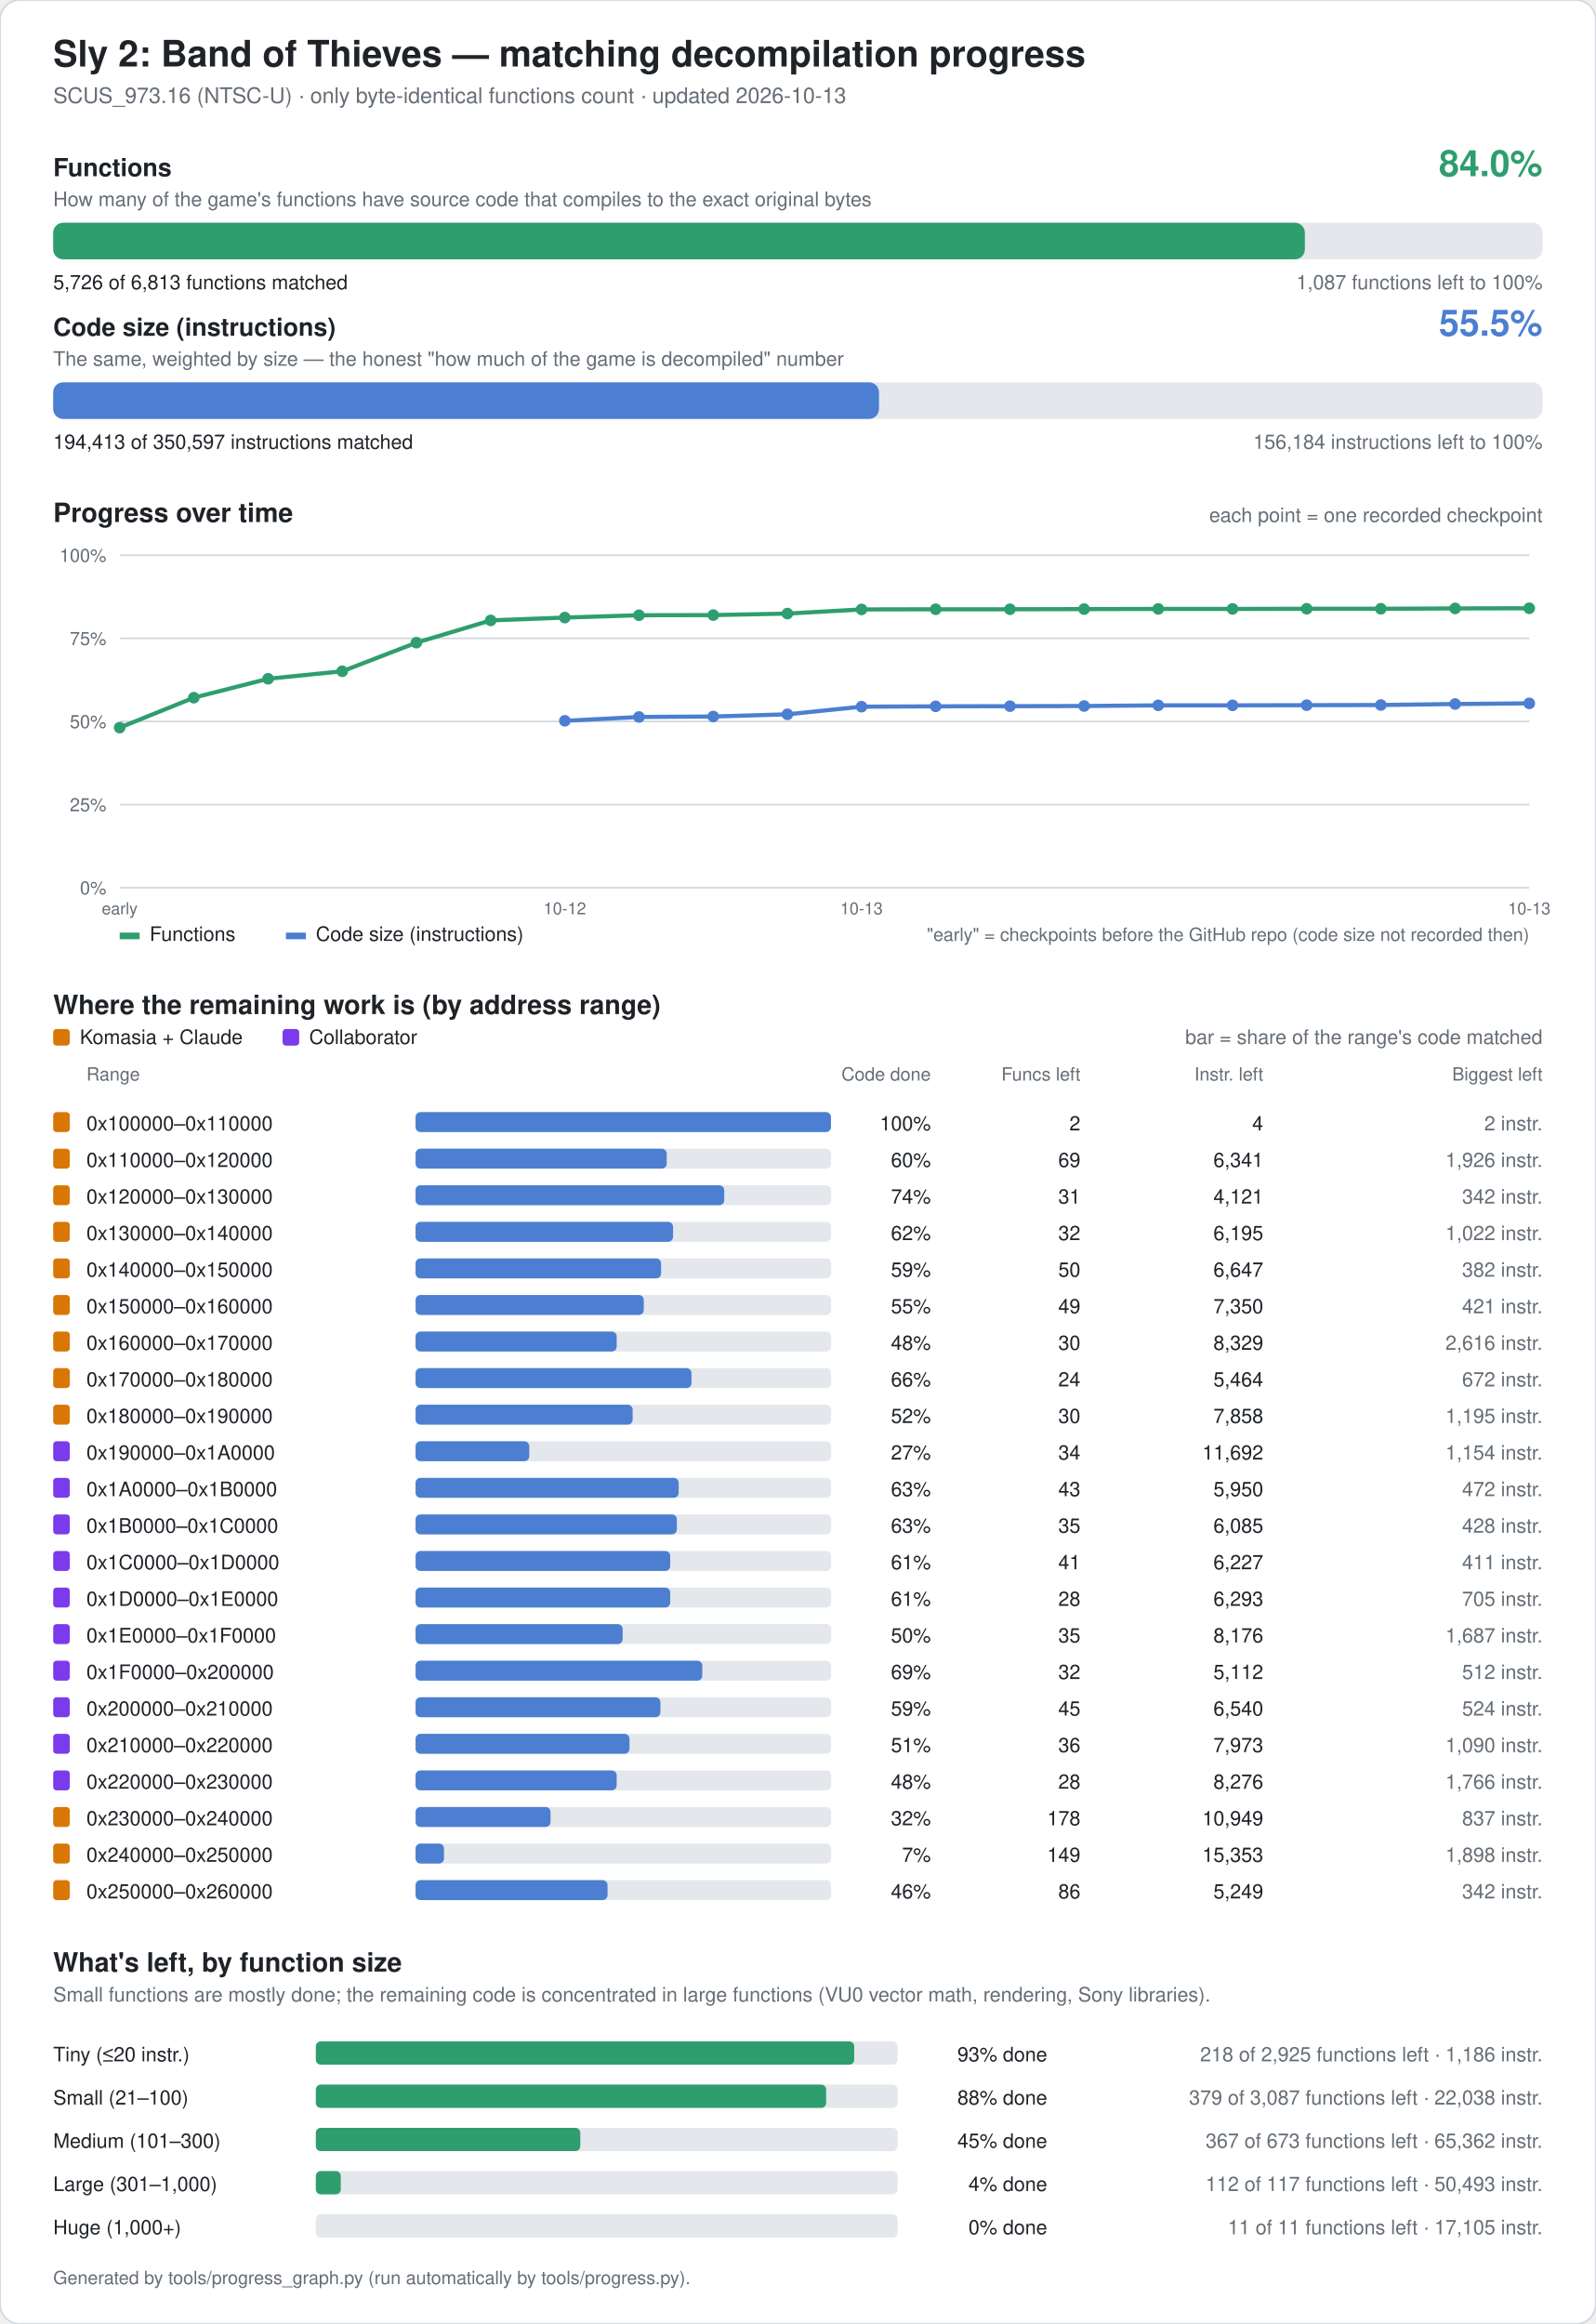
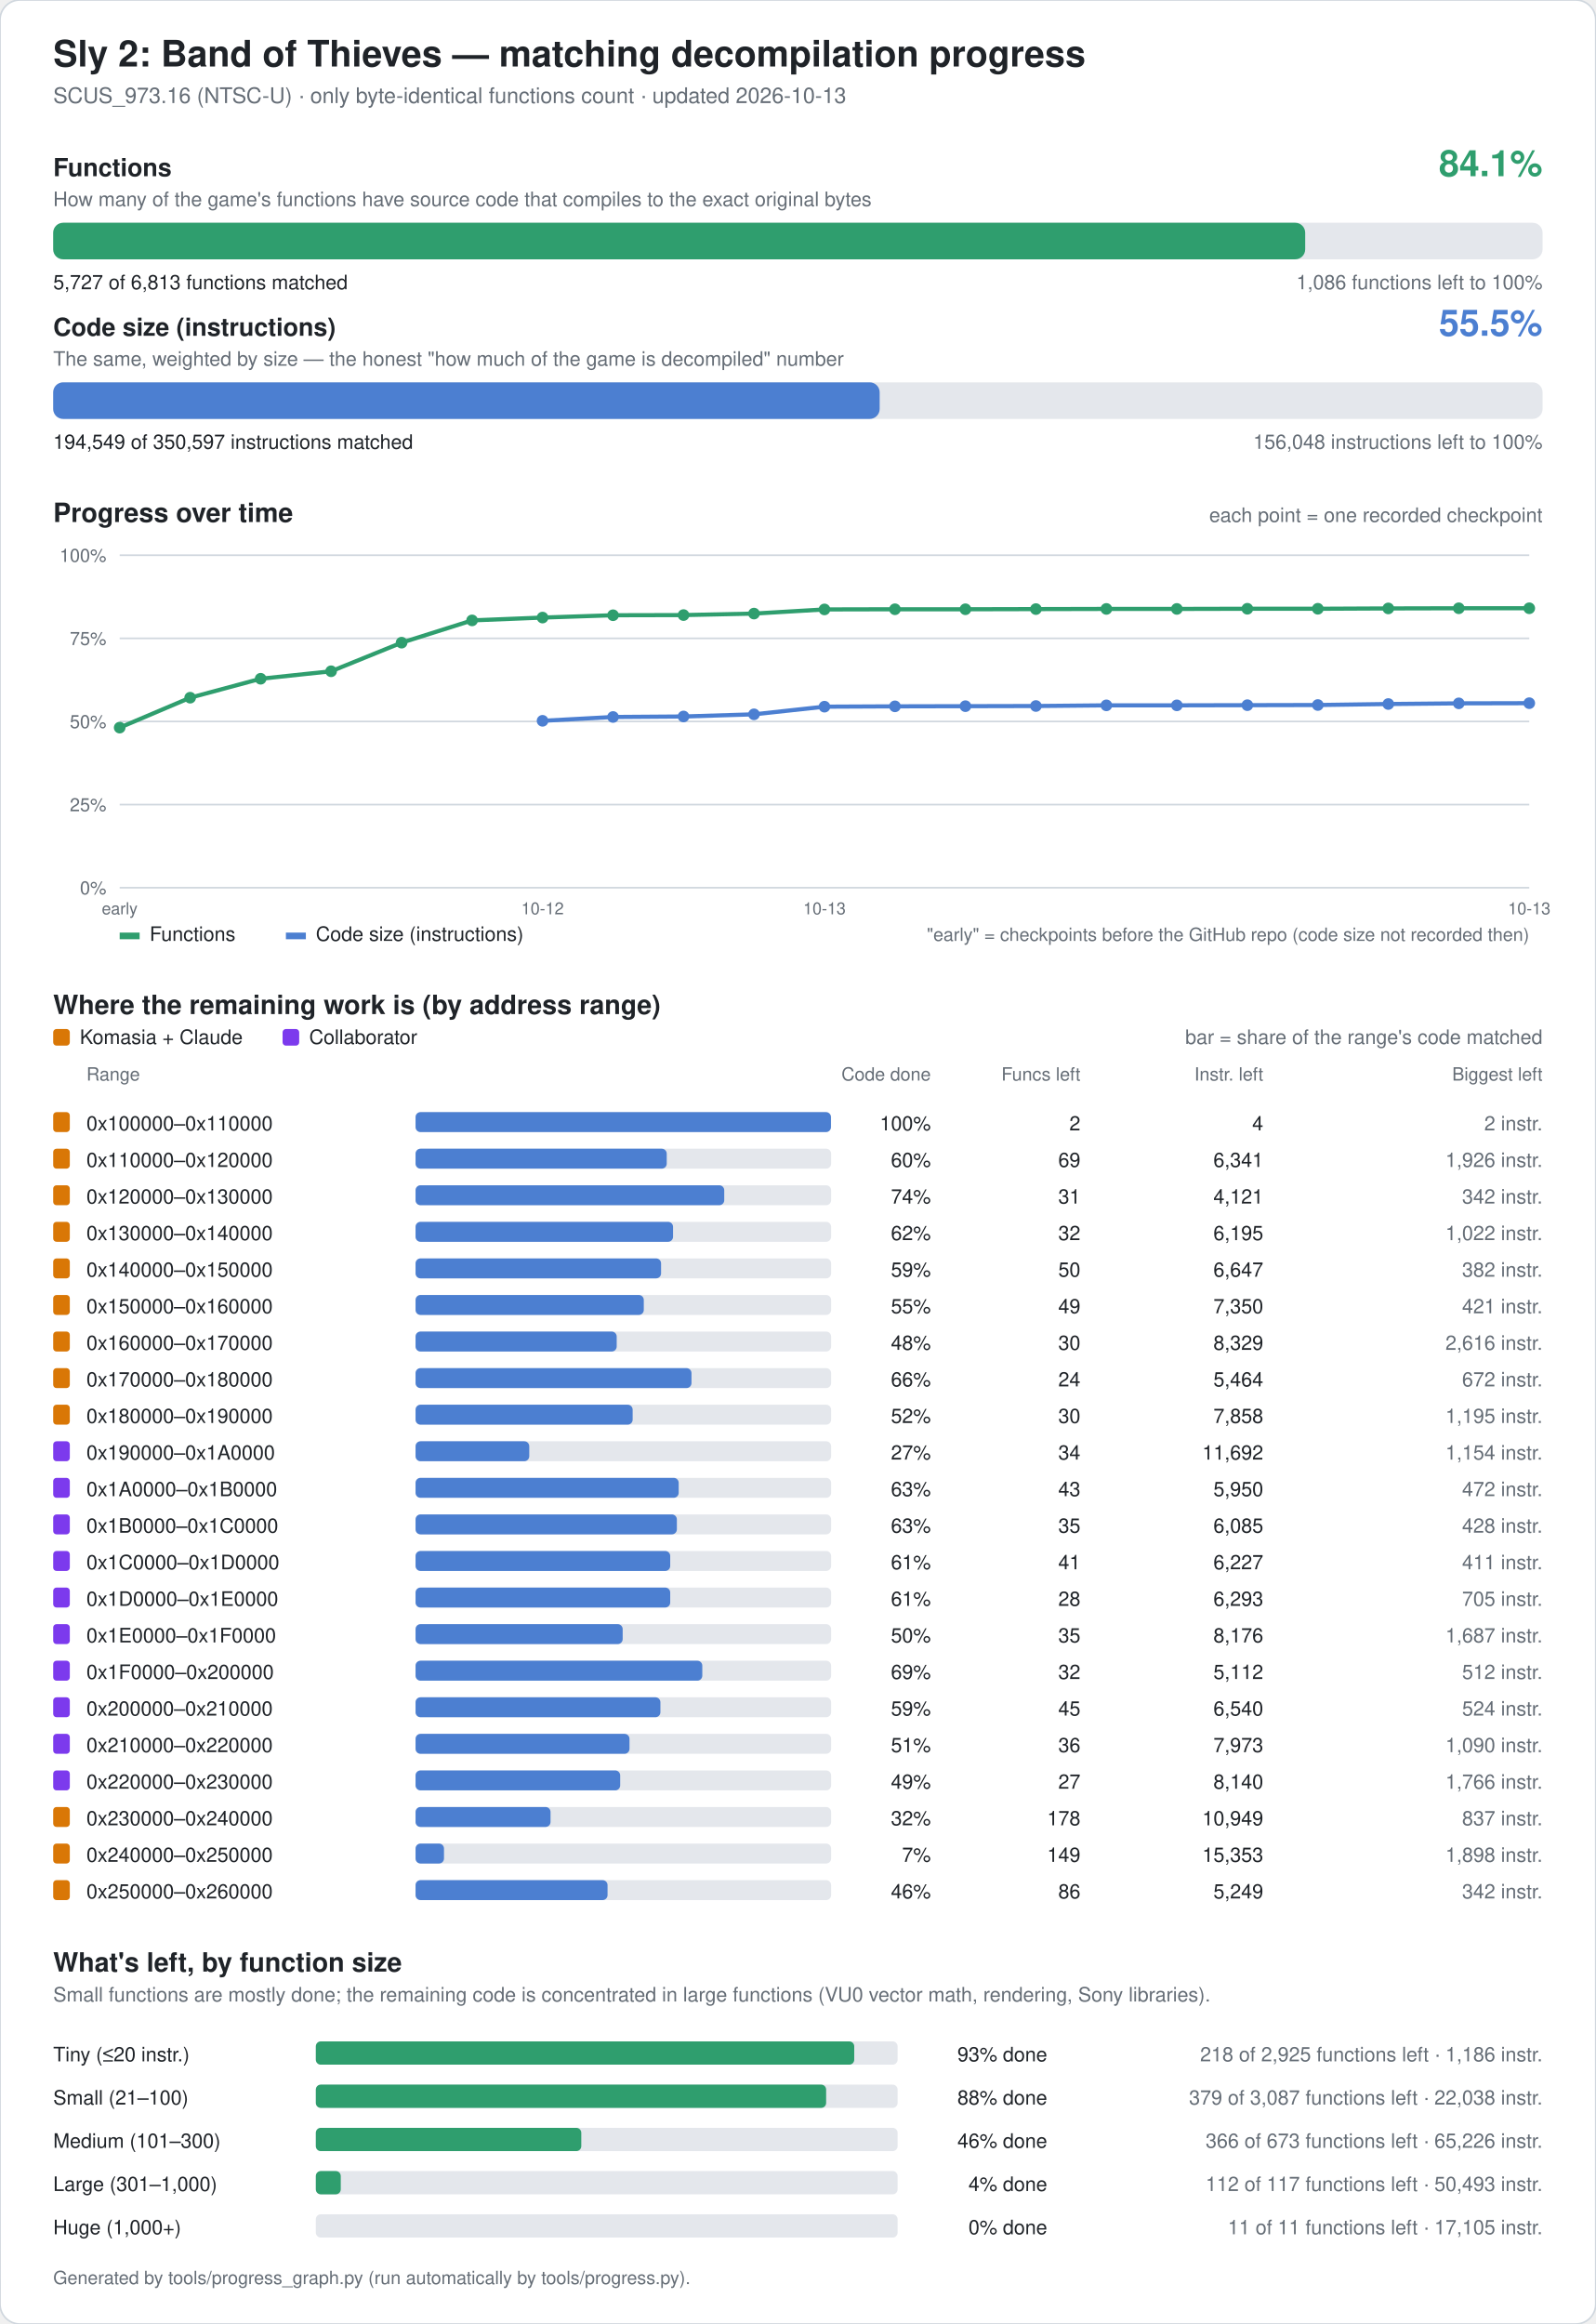
<svg xmlns="http://www.w3.org/2000/svg" width="960" height="1398" viewBox="0 0 960 1398" font-family="-apple-system,BlinkMacSystemFont,Segoe UI,Helvetica,Arial,sans-serif">
  <rect width="960" height="1398" rx="12" fill="#ffffff" stroke="#d0d7de" />
  <text x="32.0" y="40.0" font-size="22" fill="#1f2328" text-anchor="start" font-weight="bold">Sly 2: Band of Thieves — matching decompilation progress</text>
  <text x="32.0" y="62.0" font-size="13" fill="#656d76" text-anchor="start" font-weight="normal">SCUS_973.16 (NTSC-U) · only byte-identical functions count · updated 2026-10-13</text>
  <text x="32.0" y="106.0" font-size="15" fill="#1f2328" text-anchor="start" font-weight="bold">Functions</text>
-   <text x="928.0" y="106.0" font-size="22" fill="#2f9e6e" text-anchor="end" font-weight="bold">84.0%</text>
+   <text x="928.0" y="106.0" font-size="22" fill="#2f9e6e" text-anchor="end" font-weight="bold">84.1%</text>
  <text x="32.0" y="124.0" font-size="12" fill="#656d76" text-anchor="start" font-weight="normal">How many of the game's functions have source code that compiles to the exact original bytes</text>
  <rect x="32" y="134" width="896" height="22" rx="6" fill="#e4e7ec" />
-   <rect x="32" y="134" width="753.0" height="22" rx="6" fill="#2f9e6e" />
-   <text x="32.0" y="174.0" font-size="12" fill="#1f2328" text-anchor="start" font-weight="normal">5,726 of 6,813 functions matched</text>
-   <text x="928.0" y="174.0" font-size="12" fill="#656d76" text-anchor="end" font-weight="normal">1,087 functions left to 100%</text>
+   <rect x="32" y="134" width="753.2" height="22" rx="6" fill="#2f9e6e" />
+   <text x="32.0" y="174.0" font-size="12" fill="#1f2328" text-anchor="start" font-weight="normal">5,727 of 6,813 functions matched</text>
+   <text x="928.0" y="174.0" font-size="12" fill="#656d76" text-anchor="end" font-weight="normal">1,086 functions left to 100%</text>
  <text x="32.0" y="202.0" font-size="15" fill="#1f2328" text-anchor="start" font-weight="bold">Code size (instructions)</text>
  <text x="928.0" y="202.0" font-size="22" fill="#4c7fd1" text-anchor="end" font-weight="bold">55.5%</text>
  <text x="32.0" y="220.0" font-size="12" fill="#656d76" text-anchor="start" font-weight="normal">The same, weighted by size — the honest "how much of the game is decompiled" number</text>
  <rect x="32" y="230" width="896" height="22" rx="6" fill="#e4e7ec" />
-   <rect x="32" y="230" width="496.8" height="22" rx="6" fill="#4c7fd1" />
-   <text x="32.0" y="270.0" font-size="12" fill="#1f2328" text-anchor="start" font-weight="normal">194,413 of 350,597 instructions matched</text>
-   <text x="928.0" y="270.0" font-size="12" fill="#656d76" text-anchor="end" font-weight="normal">156,184 instructions left to 100%</text>
+   <rect x="32" y="230" width="497.2" height="22" rx="6" fill="#4c7fd1" />
+   <text x="32.0" y="270.0" font-size="12" fill="#1f2328" text-anchor="start" font-weight="normal">194,549 of 350,597 instructions matched</text>
+   <text x="928.0" y="270.0" font-size="12" fill="#656d76" text-anchor="end" font-weight="normal">156,048 instructions left to 100%</text>
  <text x="32.0" y="314.0" font-size="16" fill="#1f2328" text-anchor="start" font-weight="bold">Progress over time</text>
  <text x="928.0" y="314.0" font-size="12" fill="#656d76" text-anchor="end" font-weight="normal">each point = one recorded checkpoint</text>
  <line x1="72" y1="534.0" x2="920" y2="534.0" stroke="#d0d7de" stroke-width="1" />
  <text x="64.0" y="538.0" font-size="11" fill="#656d76" text-anchor="end" font-weight="normal">0%</text>
  <line x1="72" y1="484.0" x2="920" y2="484.0" stroke="#d0d7de" stroke-width="1" />
  <text x="64.0" y="488.0" font-size="11" fill="#656d76" text-anchor="end" font-weight="normal">25%</text>
  <line x1="72" y1="434.0" x2="920" y2="434.0" stroke="#d0d7de" stroke-width="1" />
  <text x="64.0" y="438.0" font-size="11" fill="#656d76" text-anchor="end" font-weight="normal">50%</text>
  <line x1="72" y1="384.0" x2="920" y2="384.0" stroke="#d0d7de" stroke-width="1" />
  <text x="64.0" y="388.0" font-size="11" fill="#656d76" text-anchor="end" font-weight="normal">75%</text>
  <line x1="72" y1="334.0" x2="920" y2="334.0" stroke="#d0d7de" stroke-width="1" />
  <text x="64.0" y="338.0" font-size="11" fill="#656d76" text-anchor="end" font-weight="normal">100%</text>
-   <polyline fill="none" stroke="#2f9e6e" stroke-width="2.5" stroke-linejoin="round" points="72.0,437.7 116.6,419.7 161.3,408.3 205.9,403.8 250.5,386.6 295.2,373.2 339.8,371.5 384.4,370.1 429.1,370.0 473.7,369.1 518.3,366.6 562.9,366.5 607.6,366.5 652.2,366.4 696.8,366.3 741.5,366.3 786.1,366.2 830.7,366.2 875.4,366.0 920.0,365.9" />
+   <polyline fill="none" stroke="#2f9e6e" stroke-width="2.5" stroke-linejoin="round" points="72.0,437.7 114.4,419.7 156.8,408.3 199.2,403.8 241.6,386.6 284.0,373.2 326.4,371.5 368.8,370.1 411.2,370.0 453.6,369.1 496.0,366.6 538.4,366.5 580.8,366.5 623.2,366.4 665.6,366.3 708.0,366.3 750.4,366.2 792.8,366.2 835.2,366.0 877.6,365.9 920.0,365.9" />
  <circle cx="72.0" cy="437.7" r="3.5" fill="#2f9e6e" />
-   <circle cx="116.6" cy="419.7" r="3.5" fill="#2f9e6e" />
-   <circle cx="161.3" cy="408.3" r="3.5" fill="#2f9e6e" />
-   <circle cx="205.9" cy="403.8" r="3.5" fill="#2f9e6e" />
-   <circle cx="250.5" cy="386.6" r="3.5" fill="#2f9e6e" />
-   <circle cx="295.2" cy="373.2" r="3.5" fill="#2f9e6e" />
-   <circle cx="339.8" cy="371.5" r="3.5" fill="#2f9e6e" />
-   <circle cx="384.4" cy="370.1" r="3.5" fill="#2f9e6e" />
-   <circle cx="429.1" cy="370.0" r="3.5" fill="#2f9e6e" />
-   <circle cx="473.7" cy="369.1" r="3.5" fill="#2f9e6e" />
-   <circle cx="518.3" cy="366.6" r="3.5" fill="#2f9e6e" />
-   <circle cx="562.9" cy="366.5" r="3.5" fill="#2f9e6e" />
-   <circle cx="607.6" cy="366.5" r="3.5" fill="#2f9e6e" />
-   <circle cx="652.2" cy="366.4" r="3.5" fill="#2f9e6e" />
-   <circle cx="696.8" cy="366.3" r="3.5" fill="#2f9e6e" />
-   <circle cx="741.5" cy="366.3" r="3.5" fill="#2f9e6e" />
-   <circle cx="786.1" cy="366.2" r="3.5" fill="#2f9e6e" />
-   <circle cx="830.7" cy="366.2" r="3.5" fill="#2f9e6e" />
-   <circle cx="875.4" cy="366.0" r="3.5" fill="#2f9e6e" />
+   <circle cx="114.4" cy="419.7" r="3.5" fill="#2f9e6e" />
+   <circle cx="156.8" cy="408.3" r="3.5" fill="#2f9e6e" />
+   <circle cx="199.2" cy="403.8" r="3.5" fill="#2f9e6e" />
+   <circle cx="241.6" cy="386.6" r="3.5" fill="#2f9e6e" />
+   <circle cx="284.0" cy="373.2" r="3.5" fill="#2f9e6e" />
+   <circle cx="326.4" cy="371.5" r="3.5" fill="#2f9e6e" />
+   <circle cx="368.8" cy="370.1" r="3.5" fill="#2f9e6e" />
+   <circle cx="411.2" cy="370.0" r="3.5" fill="#2f9e6e" />
+   <circle cx="453.6" cy="369.1" r="3.5" fill="#2f9e6e" />
+   <circle cx="496.0" cy="366.6" r="3.5" fill="#2f9e6e" />
+   <circle cx="538.4" cy="366.5" r="3.5" fill="#2f9e6e" />
+   <circle cx="580.8" cy="366.5" r="3.5" fill="#2f9e6e" />
+   <circle cx="623.2" cy="366.4" r="3.5" fill="#2f9e6e" />
+   <circle cx="665.6" cy="366.3" r="3.5" fill="#2f9e6e" />
+   <circle cx="708.0" cy="366.3" r="3.5" fill="#2f9e6e" />
+   <circle cx="750.4" cy="366.2" r="3.5" fill="#2f9e6e" />
+   <circle cx="792.8" cy="366.2" r="3.5" fill="#2f9e6e" />
+   <circle cx="835.2" cy="366.0" r="3.5" fill="#2f9e6e" />
+   <circle cx="877.6" cy="365.9" r="3.5" fill="#2f9e6e" />
  <circle cx="920.0" cy="365.9" r="3.5" fill="#2f9e6e" />
-   <polyline fill="none" stroke="#4c7fd1" stroke-width="2.5" stroke-linejoin="round" points="339.8,433.6 384.4,431.3 429.1,431.0 473.7,429.7 518.3,425.1 562.9,424.9 607.6,424.8 652.2,424.7 696.8,424.3 741.5,424.3 786.1,424.2 830.7,424.1 875.4,423.5 920.0,423.1" />
-   <circle cx="339.8" cy="433.6" r="3.5" fill="#4c7fd1" />
-   <circle cx="384.4" cy="431.3" r="3.5" fill="#4c7fd1" />
-   <circle cx="429.1" cy="431.0" r="3.5" fill="#4c7fd1" />
-   <circle cx="473.7" cy="429.7" r="3.5" fill="#4c7fd1" />
-   <circle cx="518.3" cy="425.1" r="3.5" fill="#4c7fd1" />
-   <circle cx="562.9" cy="424.9" r="3.5" fill="#4c7fd1" />
-   <circle cx="607.6" cy="424.8" r="3.5" fill="#4c7fd1" />
-   <circle cx="652.2" cy="424.7" r="3.5" fill="#4c7fd1" />
-   <circle cx="696.8" cy="424.3" r="3.5" fill="#4c7fd1" />
-   <circle cx="741.5" cy="424.3" r="3.5" fill="#4c7fd1" />
-   <circle cx="786.1" cy="424.2" r="3.5" fill="#4c7fd1" />
-   <circle cx="830.7" cy="424.1" r="3.5" fill="#4c7fd1" />
-   <circle cx="875.4" cy="423.5" r="3.5" fill="#4c7fd1" />
-   <circle cx="920.0" cy="423.1" r="3.5" fill="#4c7fd1" />
+   <polyline fill="none" stroke="#4c7fd1" stroke-width="2.5" stroke-linejoin="round" points="326.4,433.6 368.8,431.3 411.2,431.0 453.6,429.7 496.0,425.1 538.4,424.9 580.8,424.8 623.2,424.7 665.6,424.3 708.0,424.3 750.4,424.2 792.8,424.1 835.2,423.5 877.6,423.1 920.0,423.0" />
+   <circle cx="326.4" cy="433.6" r="3.5" fill="#4c7fd1" />
+   <circle cx="368.8" cy="431.3" r="3.5" fill="#4c7fd1" />
+   <circle cx="411.2" cy="431.0" r="3.5" fill="#4c7fd1" />
+   <circle cx="453.6" cy="429.7" r="3.5" fill="#4c7fd1" />
+   <circle cx="496.0" cy="425.1" r="3.5" fill="#4c7fd1" />
+   <circle cx="538.4" cy="424.9" r="3.5" fill="#4c7fd1" />
+   <circle cx="580.8" cy="424.8" r="3.5" fill="#4c7fd1" />
+   <circle cx="623.2" cy="424.7" r="3.5" fill="#4c7fd1" />
+   <circle cx="665.6" cy="424.3" r="3.5" fill="#4c7fd1" />
+   <circle cx="708.0" cy="424.3" r="3.5" fill="#4c7fd1" />
+   <circle cx="750.4" cy="424.2" r="3.5" fill="#4c7fd1" />
+   <circle cx="792.8" cy="424.1" r="3.5" fill="#4c7fd1" />
+   <circle cx="835.2" cy="423.5" r="3.5" fill="#4c7fd1" />
+   <circle cx="877.6" cy="423.1" r="3.5" fill="#4c7fd1" />
+   <circle cx="920.0" cy="423.0" r="3.5" fill="#4c7fd1" />
  <text x="72.0" y="550.0" font-size="10" fill="#656d76" text-anchor="middle" font-weight="normal">early</text>
-   <text x="339.8" y="550.0" font-size="10" fill="#656d76" text-anchor="middle" font-weight="normal">10-12</text>
-   <text x="518.3" y="550.0" font-size="10" fill="#656d76" text-anchor="middle" font-weight="normal">10-13</text>
+   <text x="326.4" y="550.0" font-size="10" fill="#656d76" text-anchor="middle" font-weight="normal">10-12</text>
+   <text x="496.0" y="550.0" font-size="10" fill="#656d76" text-anchor="middle" font-weight="normal">10-13</text>
  <text x="920.0" y="550.0" font-size="10" fill="#656d76" text-anchor="middle" font-weight="normal">10-13</text>
  <rect x="72" y="561" width="12" height="4" fill="#2f9e6e" />
  <text x="90.0" y="566.0" font-size="12" fill="#1f2328" text-anchor="start" font-weight="normal">Functions</text>
  <rect x="172" y="561" width="12" height="4" fill="#4c7fd1" />
  <text x="190.0" y="566.0" font-size="12" fill="#1f2328" text-anchor="start" font-weight="normal">Code size (instructions)</text>
  <text x="920.0" y="566.0" font-size="11" fill="#656d76" text-anchor="end" font-weight="normal">"early" = checkpoints before the GitHub repo (code size not recorded then)</text>
  <text x="32.0" y="610.0" font-size="16" fill="#1f2328" text-anchor="start" font-weight="bold">Where the remaining work is (by address range)</text>
  <rect x="32" y="619" width="10" height="10" rx="2" fill="#d97706" />
  <text x="48.0" y="628.0" font-size="12" fill="#1f2328" text-anchor="start" font-weight="normal">Komasia + Claude</text>
  <rect x="170" y="619" width="10" height="10" rx="2" fill="#7c3aed" />
  <text x="186.0" y="628.0" font-size="12" fill="#1f2328" text-anchor="start" font-weight="normal">Collaborator</text>
  <text x="928.0" y="628.0" font-size="12" fill="#656d76" text-anchor="end" font-weight="normal">bar = share of the range's code matched</text>
  <text x="52.0" y="650.0" font-size="11" fill="#656d76" text-anchor="start" font-weight="normal">Range</text>
  <text x="560.0" y="650.0" font-size="11" fill="#656d76" text-anchor="end" font-weight="normal">Code done</text>
  <text x="650.0" y="650.0" font-size="11" fill="#656d76" text-anchor="end" font-weight="normal">Funcs left</text>
  <text x="760.0" y="650.0" font-size="11" fill="#656d76" text-anchor="end" font-weight="normal">Instr. left</text>
  <text x="928.0" y="650.0" font-size="11" fill="#656d76" text-anchor="end" font-weight="normal">Biggest left</text>
  <rect x="32" y="669" width="10" height="12" rx="2" fill="#d97706" />
  <text x="52.0" y="680.0" font-size="12" fill="#1f2328" text-anchor="start" font-weight="normal">0x100000–0x110000</text>
  <rect x="250" y="669" width="250" height="12" rx="3" fill="#e4e7ec" />
  <rect x="250" y="669" width="249.9" height="12" rx="3" fill="#4c7fd1" />
  <text x="560.0" y="680.0" font-size="12" fill="#1f2328" text-anchor="end" font-weight="normal">100%</text>
  <text x="650.0" y="680.0" font-size="12" fill="#1f2328" text-anchor="end" font-weight="normal">2</text>
  <text x="760.0" y="680.0" font-size="12" fill="#1f2328" text-anchor="end" font-weight="normal">4</text>
  <text x="928.0" y="680.0" font-size="12" fill="#656d76" text-anchor="end" font-weight="normal">2 instr.</text>
  <rect x="32" y="691" width="10" height="12" rx="2" fill="#d97706" />
  <text x="52.0" y="702.0" font-size="12" fill="#1f2328" text-anchor="start" font-weight="normal">0x110000–0x120000</text>
  <rect x="250" y="691" width="250" height="12" rx="3" fill="#e4e7ec" />
  <rect x="250" y="691" width="151.1" height="12" rx="3" fill="#4c7fd1" />
  <text x="560.0" y="702.0" font-size="12" fill="#1f2328" text-anchor="end" font-weight="normal">60%</text>
  <text x="650.0" y="702.0" font-size="12" fill="#1f2328" text-anchor="end" font-weight="normal">69</text>
  <text x="760.0" y="702.0" font-size="12" fill="#1f2328" text-anchor="end" font-weight="normal">6,341</text>
  <text x="928.0" y="702.0" font-size="12" fill="#656d76" text-anchor="end" font-weight="normal">1,926 instr.</text>
  <rect x="32" y="713" width="10" height="12" rx="2" fill="#d97706" />
  <text x="52.0" y="724.0" font-size="12" fill="#1f2328" text-anchor="start" font-weight="normal">0x120000–0x130000</text>
  <rect x="250" y="713" width="250" height="12" rx="3" fill="#e4e7ec" />
  <rect x="250" y="713" width="185.7" height="12" rx="3" fill="#4c7fd1" />
  <text x="560.0" y="724.0" font-size="12" fill="#1f2328" text-anchor="end" font-weight="normal">74%</text>
  <text x="650.0" y="724.0" font-size="12" fill="#1f2328" text-anchor="end" font-weight="normal">31</text>
  <text x="760.0" y="724.0" font-size="12" fill="#1f2328" text-anchor="end" font-weight="normal">4,121</text>
  <text x="928.0" y="724.0" font-size="12" fill="#656d76" text-anchor="end" font-weight="normal">342 instr.</text>
  <rect x="32" y="735" width="10" height="12" rx="2" fill="#d97706" />
  <text x="52.0" y="746.0" font-size="12" fill="#1f2328" text-anchor="start" font-weight="normal">0x130000–0x140000</text>
  <rect x="250" y="735" width="250" height="12" rx="3" fill="#e4e7ec" />
  <rect x="250" y="735" width="154.9" height="12" rx="3" fill="#4c7fd1" />
  <text x="560.0" y="746.0" font-size="12" fill="#1f2328" text-anchor="end" font-weight="normal">62%</text>
  <text x="650.0" y="746.0" font-size="12" fill="#1f2328" text-anchor="end" font-weight="normal">32</text>
  <text x="760.0" y="746.0" font-size="12" fill="#1f2328" text-anchor="end" font-weight="normal">6,195</text>
  <text x="928.0" y="746.0" font-size="12" fill="#656d76" text-anchor="end" font-weight="normal">1,022 instr.</text>
  <rect x="32" y="757" width="10" height="12" rx="2" fill="#d97706" />
  <text x="52.0" y="768.0" font-size="12" fill="#1f2328" text-anchor="start" font-weight="normal">0x140000–0x150000</text>
  <rect x="250" y="757" width="250" height="12" rx="3" fill="#e4e7ec" />
  <rect x="250" y="757" width="147.7" height="12" rx="3" fill="#4c7fd1" />
  <text x="560.0" y="768.0" font-size="12" fill="#1f2328" text-anchor="end" font-weight="normal">59%</text>
  <text x="650.0" y="768.0" font-size="12" fill="#1f2328" text-anchor="end" font-weight="normal">50</text>
  <text x="760.0" y="768.0" font-size="12" fill="#1f2328" text-anchor="end" font-weight="normal">6,647</text>
  <text x="928.0" y="768.0" font-size="12" fill="#656d76" text-anchor="end" font-weight="normal">382 instr.</text>
  <rect x="32" y="779" width="10" height="12" rx="2" fill="#d97706" />
  <text x="52.0" y="790.0" font-size="12" fill="#1f2328" text-anchor="start" font-weight="normal">0x150000–0x160000</text>
  <rect x="250" y="779" width="250" height="12" rx="3" fill="#e4e7ec" />
  <rect x="250" y="779" width="137.3" height="12" rx="3" fill="#4c7fd1" />
  <text x="560.0" y="790.0" font-size="12" fill="#1f2328" text-anchor="end" font-weight="normal">55%</text>
  <text x="650.0" y="790.0" font-size="12" fill="#1f2328" text-anchor="end" font-weight="normal">49</text>
  <text x="760.0" y="790.0" font-size="12" fill="#1f2328" text-anchor="end" font-weight="normal">7,350</text>
  <text x="928.0" y="790.0" font-size="12" fill="#656d76" text-anchor="end" font-weight="normal">421 instr.</text>
  <rect x="32" y="801" width="10" height="12" rx="2" fill="#d97706" />
  <text x="52.0" y="812.0" font-size="12" fill="#1f2328" text-anchor="start" font-weight="normal">0x160000–0x170000</text>
  <rect x="250" y="801" width="250" height="12" rx="3" fill="#e4e7ec" />
  <rect x="250" y="801" width="121.0" height="12" rx="3" fill="#4c7fd1" />
  <text x="560.0" y="812.0" font-size="12" fill="#1f2328" text-anchor="end" font-weight="normal">48%</text>
  <text x="650.0" y="812.0" font-size="12" fill="#1f2328" text-anchor="end" font-weight="normal">30</text>
  <text x="760.0" y="812.0" font-size="12" fill="#1f2328" text-anchor="end" font-weight="normal">8,329</text>
  <text x="928.0" y="812.0" font-size="12" fill="#656d76" text-anchor="end" font-weight="normal">2,616 instr.</text>
  <rect x="32" y="823" width="10" height="12" rx="2" fill="#d97706" />
  <text x="52.0" y="834.0" font-size="12" fill="#1f2328" text-anchor="start" font-weight="normal">0x170000–0x180000</text>
  <rect x="250" y="823" width="250" height="12" rx="3" fill="#e4e7ec" />
  <rect x="250" y="823" width="166.0" height="12" rx="3" fill="#4c7fd1" />
  <text x="560.0" y="834.0" font-size="12" fill="#1f2328" text-anchor="end" font-weight="normal">66%</text>
  <text x="650.0" y="834.0" font-size="12" fill="#1f2328" text-anchor="end" font-weight="normal">24</text>
  <text x="760.0" y="834.0" font-size="12" fill="#1f2328" text-anchor="end" font-weight="normal">5,464</text>
  <text x="928.0" y="834.0" font-size="12" fill="#656d76" text-anchor="end" font-weight="normal">672 instr.</text>
  <rect x="32" y="845" width="10" height="12" rx="2" fill="#d97706" />
  <text x="52.0" y="856.0" font-size="12" fill="#1f2328" text-anchor="start" font-weight="normal">0x180000–0x190000</text>
  <rect x="250" y="845" width="250" height="12" rx="3" fill="#e4e7ec" />
  <rect x="250" y="845" width="130.6" height="12" rx="3" fill="#4c7fd1" />
  <text x="560.0" y="856.0" font-size="12" fill="#1f2328" text-anchor="end" font-weight="normal">52%</text>
  <text x="650.0" y="856.0" font-size="12" fill="#1f2328" text-anchor="end" font-weight="normal">30</text>
  <text x="760.0" y="856.0" font-size="12" fill="#1f2328" text-anchor="end" font-weight="normal">7,858</text>
  <text x="928.0" y="856.0" font-size="12" fill="#656d76" text-anchor="end" font-weight="normal">1,195 instr.</text>
  <rect x="32" y="867" width="10" height="12" rx="2" fill="#7c3aed" />
  <text x="52.0" y="878.0" font-size="12" fill="#1f2328" text-anchor="start" font-weight="normal">0x190000–0x1A0000</text>
  <rect x="250" y="867" width="250" height="12" rx="3" fill="#e4e7ec" />
  <rect x="250" y="867" width="68.4" height="12" rx="3" fill="#4c7fd1" />
  <text x="560.0" y="878.0" font-size="12" fill="#1f2328" text-anchor="end" font-weight="normal">27%</text>
  <text x="650.0" y="878.0" font-size="12" fill="#1f2328" text-anchor="end" font-weight="normal">34</text>
  <text x="760.0" y="878.0" font-size="12" fill="#1f2328" text-anchor="end" font-weight="normal">11,692</text>
  <text x="928.0" y="878.0" font-size="12" fill="#656d76" text-anchor="end" font-weight="normal">1,154 instr.</text>
  <rect x="32" y="889" width="10" height="12" rx="2" fill="#7c3aed" />
  <text x="52.0" y="900.0" font-size="12" fill="#1f2328" text-anchor="start" font-weight="normal">0x1A0000–0x1B0000</text>
  <rect x="250" y="889" width="250" height="12" rx="3" fill="#e4e7ec" />
  <rect x="250" y="889" width="158.3" height="12" rx="3" fill="#4c7fd1" />
  <text x="560.0" y="900.0" font-size="12" fill="#1f2328" text-anchor="end" font-weight="normal">63%</text>
  <text x="650.0" y="900.0" font-size="12" fill="#1f2328" text-anchor="end" font-weight="normal">43</text>
  <text x="760.0" y="900.0" font-size="12" fill="#1f2328" text-anchor="end" font-weight="normal">5,950</text>
  <text x="928.0" y="900.0" font-size="12" fill="#656d76" text-anchor="end" font-weight="normal">472 instr.</text>
  <rect x="32" y="911" width="10" height="12" rx="2" fill="#7c3aed" />
  <text x="52.0" y="922.0" font-size="12" fill="#1f2328" text-anchor="start" font-weight="normal">0x1B0000–0x1C0000</text>
  <rect x="250" y="911" width="250" height="12" rx="3" fill="#e4e7ec" />
  <rect x="250" y="911" width="157.2" height="12" rx="3" fill="#4c7fd1" />
  <text x="560.0" y="922.0" font-size="12" fill="#1f2328" text-anchor="end" font-weight="normal">63%</text>
  <text x="650.0" y="922.0" font-size="12" fill="#1f2328" text-anchor="end" font-weight="normal">35</text>
  <text x="760.0" y="922.0" font-size="12" fill="#1f2328" text-anchor="end" font-weight="normal">6,085</text>
  <text x="928.0" y="922.0" font-size="12" fill="#656d76" text-anchor="end" font-weight="normal">428 instr.</text>
  <rect x="32" y="933" width="10" height="12" rx="2" fill="#7c3aed" />
  <text x="52.0" y="944.0" font-size="12" fill="#1f2328" text-anchor="start" font-weight="normal">0x1C0000–0x1D0000</text>
  <rect x="250" y="933" width="250" height="12" rx="3" fill="#e4e7ec" />
  <rect x="250" y="933" width="153.2" height="12" rx="3" fill="#4c7fd1" />
  <text x="560.0" y="944.0" font-size="12" fill="#1f2328" text-anchor="end" font-weight="normal">61%</text>
  <text x="650.0" y="944.0" font-size="12" fill="#1f2328" text-anchor="end" font-weight="normal">41</text>
  <text x="760.0" y="944.0" font-size="12" fill="#1f2328" text-anchor="end" font-weight="normal">6,227</text>
  <text x="928.0" y="944.0" font-size="12" fill="#656d76" text-anchor="end" font-weight="normal">411 instr.</text>
  <rect x="32" y="955" width="10" height="12" rx="2" fill="#7c3aed" />
  <text x="52.0" y="966.0" font-size="12" fill="#1f2328" text-anchor="start" font-weight="normal">0x1D0000–0x1E0000</text>
  <rect x="250" y="955" width="250" height="12" rx="3" fill="#e4e7ec" />
  <rect x="250" y="955" width="153.2" height="12" rx="3" fill="#4c7fd1" />
  <text x="560.0" y="966.0" font-size="12" fill="#1f2328" text-anchor="end" font-weight="normal">61%</text>
  <text x="650.0" y="966.0" font-size="12" fill="#1f2328" text-anchor="end" font-weight="normal">28</text>
  <text x="760.0" y="966.0" font-size="12" fill="#1f2328" text-anchor="end" font-weight="normal">6,293</text>
  <text x="928.0" y="966.0" font-size="12" fill="#656d76" text-anchor="end" font-weight="normal">705 instr.</text>
  <rect x="32" y="977" width="10" height="12" rx="2" fill="#7c3aed" />
  <text x="52.0" y="988.0" font-size="12" fill="#1f2328" text-anchor="start" font-weight="normal">0x1E0000–0x1F0000</text>
  <rect x="250" y="977" width="250" height="12" rx="3" fill="#e4e7ec" />
  <rect x="250" y="977" width="124.6" height="12" rx="3" fill="#4c7fd1" />
  <text x="560.0" y="988.0" font-size="12" fill="#1f2328" text-anchor="end" font-weight="normal">50%</text>
  <text x="650.0" y="988.0" font-size="12" fill="#1f2328" text-anchor="end" font-weight="normal">35</text>
  <text x="760.0" y="988.0" font-size="12" fill="#1f2328" text-anchor="end" font-weight="normal">8,176</text>
  <text x="928.0" y="988.0" font-size="12" fill="#656d76" text-anchor="end" font-weight="normal">1,687 instr.</text>
  <rect x="32" y="999" width="10" height="12" rx="2" fill="#7c3aed" />
  <text x="52.0" y="1010.0" font-size="12" fill="#1f2328" text-anchor="start" font-weight="normal">0x1F0000–0x200000</text>
  <rect x="250" y="999" width="250" height="12" rx="3" fill="#e4e7ec" />
  <rect x="250" y="999" width="172.5" height="12" rx="3" fill="#4c7fd1" />
  <text x="560.0" y="1010.0" font-size="12" fill="#1f2328" text-anchor="end" font-weight="normal">69%</text>
  <text x="650.0" y="1010.0" font-size="12" fill="#1f2328" text-anchor="end" font-weight="normal">32</text>
  <text x="760.0" y="1010.0" font-size="12" fill="#1f2328" text-anchor="end" font-weight="normal">5,112</text>
  <text x="928.0" y="1010.0" font-size="12" fill="#656d76" text-anchor="end" font-weight="normal">512 instr.</text>
  <rect x="32" y="1021" width="10" height="12" rx="2" fill="#7c3aed" />
  <text x="52.0" y="1032.0" font-size="12" fill="#1f2328" text-anchor="start" font-weight="normal">0x200000–0x210000</text>
  <rect x="250" y="1021" width="250" height="12" rx="3" fill="#e4e7ec" />
  <rect x="250" y="1021" width="147.3" height="12" rx="3" fill="#4c7fd1" />
  <text x="560.0" y="1032.0" font-size="12" fill="#1f2328" text-anchor="end" font-weight="normal">59%</text>
  <text x="650.0" y="1032.0" font-size="12" fill="#1f2328" text-anchor="end" font-weight="normal">45</text>
  <text x="760.0" y="1032.0" font-size="12" fill="#1f2328" text-anchor="end" font-weight="normal">6,540</text>
  <text x="928.0" y="1032.0" font-size="12" fill="#656d76" text-anchor="end" font-weight="normal">524 instr.</text>
  <rect x="32" y="1043" width="10" height="12" rx="2" fill="#7c3aed" />
  <text x="52.0" y="1054.0" font-size="12" fill="#1f2328" text-anchor="start" font-weight="normal">0x210000–0x220000</text>
  <rect x="250" y="1043" width="250" height="12" rx="3" fill="#e4e7ec" />
  <rect x="250" y="1043" width="128.7" height="12" rx="3" fill="#4c7fd1" />
  <text x="560.0" y="1054.0" font-size="12" fill="#1f2328" text-anchor="end" font-weight="normal">51%</text>
  <text x="650.0" y="1054.0" font-size="12" fill="#1f2328" text-anchor="end" font-weight="normal">36</text>
  <text x="760.0" y="1054.0" font-size="12" fill="#1f2328" text-anchor="end" font-weight="normal">7,973</text>
  <text x="928.0" y="1054.0" font-size="12" fill="#656d76" text-anchor="end" font-weight="normal">1,090 instr.</text>
  <rect x="32" y="1065" width="10" height="12" rx="2" fill="#7c3aed" />
  <text x="52.0" y="1076.0" font-size="12" fill="#1f2328" text-anchor="start" font-weight="normal">0x220000–0x230000</text>
  <rect x="250" y="1065" width="250" height="12" rx="3" fill="#e4e7ec" />
-   <rect x="250" y="1065" width="121.0" height="12" rx="3" fill="#4c7fd1" />
-   <text x="560.0" y="1076.0" font-size="12" fill="#1f2328" text-anchor="end" font-weight="normal">48%</text>
-   <text x="650.0" y="1076.0" font-size="12" fill="#1f2328" text-anchor="end" font-weight="normal">28</text>
-   <text x="760.0" y="1076.0" font-size="12" fill="#1f2328" text-anchor="end" font-weight="normal">8,276</text>
+   <rect x="250" y="1065" width="123.1" height="12" rx="3" fill="#4c7fd1" />
+   <text x="560.0" y="1076.0" font-size="12" fill="#1f2328" text-anchor="end" font-weight="normal">49%</text>
+   <text x="650.0" y="1076.0" font-size="12" fill="#1f2328" text-anchor="end" font-weight="normal">27</text>
+   <text x="760.0" y="1076.0" font-size="12" fill="#1f2328" text-anchor="end" font-weight="normal">8,140</text>
  <text x="928.0" y="1076.0" font-size="12" fill="#656d76" text-anchor="end" font-weight="normal">1,766 instr.</text>
  <rect x="32" y="1087" width="10" height="12" rx="2" fill="#d97706" />
  <text x="52.0" y="1098.0" font-size="12" fill="#1f2328" text-anchor="start" font-weight="normal">0x230000–0x240000</text>
  <rect x="250" y="1087" width="250" height="12" rx="3" fill="#e4e7ec" />
  <rect x="250" y="1087" width="81.2" height="12" rx="3" fill="#4c7fd1" />
  <text x="560.0" y="1098.0" font-size="12" fill="#1f2328" text-anchor="end" font-weight="normal">32%</text>
  <text x="650.0" y="1098.0" font-size="12" fill="#1f2328" text-anchor="end" font-weight="normal">178</text>
  <text x="760.0" y="1098.0" font-size="12" fill="#1f2328" text-anchor="end" font-weight="normal">10,949</text>
  <text x="928.0" y="1098.0" font-size="12" fill="#656d76" text-anchor="end" font-weight="normal">837 instr.</text>
  <rect x="32" y="1109" width="10" height="12" rx="2" fill="#d97706" />
  <text x="52.0" y="1120.0" font-size="12" fill="#1f2328" text-anchor="start" font-weight="normal">0x240000–0x250000</text>
  <rect x="250" y="1109" width="250" height="12" rx="3" fill="#e4e7ec" />
  <rect x="250" y="1109" width="17.1" height="12" rx="3" fill="#4c7fd1" />
  <text x="560.0" y="1120.0" font-size="12" fill="#1f2328" text-anchor="end" font-weight="normal">7%</text>
  <text x="650.0" y="1120.0" font-size="12" fill="#1f2328" text-anchor="end" font-weight="normal">149</text>
  <text x="760.0" y="1120.0" font-size="12" fill="#1f2328" text-anchor="end" font-weight="normal">15,353</text>
  <text x="928.0" y="1120.0" font-size="12" fill="#656d76" text-anchor="end" font-weight="normal">1,898 instr.</text>
  <rect x="32" y="1131" width="10" height="12" rx="2" fill="#d97706" />
  <text x="52.0" y="1142.0" font-size="12" fill="#1f2328" text-anchor="start" font-weight="normal">0x250000–0x260000</text>
  <rect x="250" y="1131" width="250" height="12" rx="3" fill="#e4e7ec" />
  <rect x="250" y="1131" width="115.5" height="12" rx="3" fill="#4c7fd1" />
  <text x="560.0" y="1142.0" font-size="12" fill="#1f2328" text-anchor="end" font-weight="normal">46%</text>
  <text x="650.0" y="1142.0" font-size="12" fill="#1f2328" text-anchor="end" font-weight="normal">86</text>
  <text x="760.0" y="1142.0" font-size="12" fill="#1f2328" text-anchor="end" font-weight="normal">5,249</text>
  <text x="928.0" y="1142.0" font-size="12" fill="#656d76" text-anchor="end" font-weight="normal">342 instr.</text>
  <text x="32.0" y="1186.0" font-size="16" fill="#1f2328" text-anchor="start" font-weight="bold">What's left, by function size</text>
  <text x="32.0" y="1204.0" font-size="12" fill="#656d76" text-anchor="start" font-weight="normal">Small functions are mostly done; the remaining code is concentrated in large functions (VU0 vector math, rendering, Sony libraries).</text>
  <text x="32.0" y="1240.0" font-size="12" fill="#1f2328" text-anchor="start" font-weight="normal">Tiny (≤20 instr.)</text>
  <rect x="190" y="1228" width="350" height="14" rx="3" fill="#e4e7ec" />
  <rect x="190" y="1228" width="323.9" height="14" rx="3" fill="#2f9e6e" />
  <text x="630.0" y="1240.0" font-size="12" fill="#1f2328" text-anchor="end" font-weight="normal">93% done</text>
  <text x="928.0" y="1240.0" font-size="12" fill="#656d76" text-anchor="end" font-weight="normal">218 of 2,925 functions left · 1,186 instr.</text>
  <text x="32.0" y="1266.0" font-size="12" fill="#1f2328" text-anchor="start" font-weight="normal">Small (21–100)</text>
  <rect x="190" y="1254" width="350" height="14" rx="3" fill="#e4e7ec" />
  <rect x="190" y="1254" width="307.0" height="14" rx="3" fill="#2f9e6e" />
  <text x="630.0" y="1266.0" font-size="12" fill="#1f2328" text-anchor="end" font-weight="normal">88% done</text>
  <text x="928.0" y="1266.0" font-size="12" fill="#656d76" text-anchor="end" font-weight="normal">379 of 3,087 functions left · 22,038 instr.</text>
  <text x="32.0" y="1292.0" font-size="12" fill="#1f2328" text-anchor="start" font-weight="normal">Medium (101–300)</text>
  <rect x="190" y="1280" width="350" height="14" rx="3" fill="#e4e7ec" />
-   <rect x="190" y="1280" width="159.1" height="14" rx="3" fill="#2f9e6e" />
-   <text x="630.0" y="1292.0" font-size="12" fill="#1f2328" text-anchor="end" font-weight="normal">45% done</text>
-   <text x="928.0" y="1292.0" font-size="12" fill="#656d76" text-anchor="end" font-weight="normal">367 of 673 functions left · 65,362 instr.</text>
+   <rect x="190" y="1280" width="159.7" height="14" rx="3" fill="#2f9e6e" />
+   <text x="630.0" y="1292.0" font-size="12" fill="#1f2328" text-anchor="end" font-weight="normal">46% done</text>
+   <text x="928.0" y="1292.0" font-size="12" fill="#656d76" text-anchor="end" font-weight="normal">366 of 673 functions left · 65,226 instr.</text>
  <text x="32.0" y="1318.0" font-size="12" fill="#1f2328" text-anchor="start" font-weight="normal">Large (301–1,000)</text>
  <rect x="190" y="1306" width="350" height="14" rx="3" fill="#e4e7ec" />
  <rect x="190" y="1306" width="15.0" height="14" rx="3" fill="#2f9e6e" />
  <text x="630.0" y="1318.0" font-size="12" fill="#1f2328" text-anchor="end" font-weight="normal">4% done</text>
  <text x="928.0" y="1318.0" font-size="12" fill="#656d76" text-anchor="end" font-weight="normal">112 of 117 functions left · 50,493 instr.</text>
  <text x="32.0" y="1344.0" font-size="12" fill="#1f2328" text-anchor="start" font-weight="normal">Huge (1,000+)</text>
  <rect x="190" y="1332" width="350" height="14" rx="3" fill="#e4e7ec" />
  <rect x="190" y="1332" width="0.0" height="14" rx="3" fill="#2f9e6e" />
  <text x="630.0" y="1344.0" font-size="12" fill="#1f2328" text-anchor="end" font-weight="normal">0% done</text>
  <text x="928.0" y="1344.0" font-size="12" fill="#656d76" text-anchor="end" font-weight="normal">11 of 11 functions left · 17,105 instr.</text>
  <text x="32.0" y="1374.0" font-size="11" fill="#656d76" text-anchor="start" font-weight="normal">Generated by tools/progress_graph.py (run automatically by tools/progress.py).</text>
</svg>
